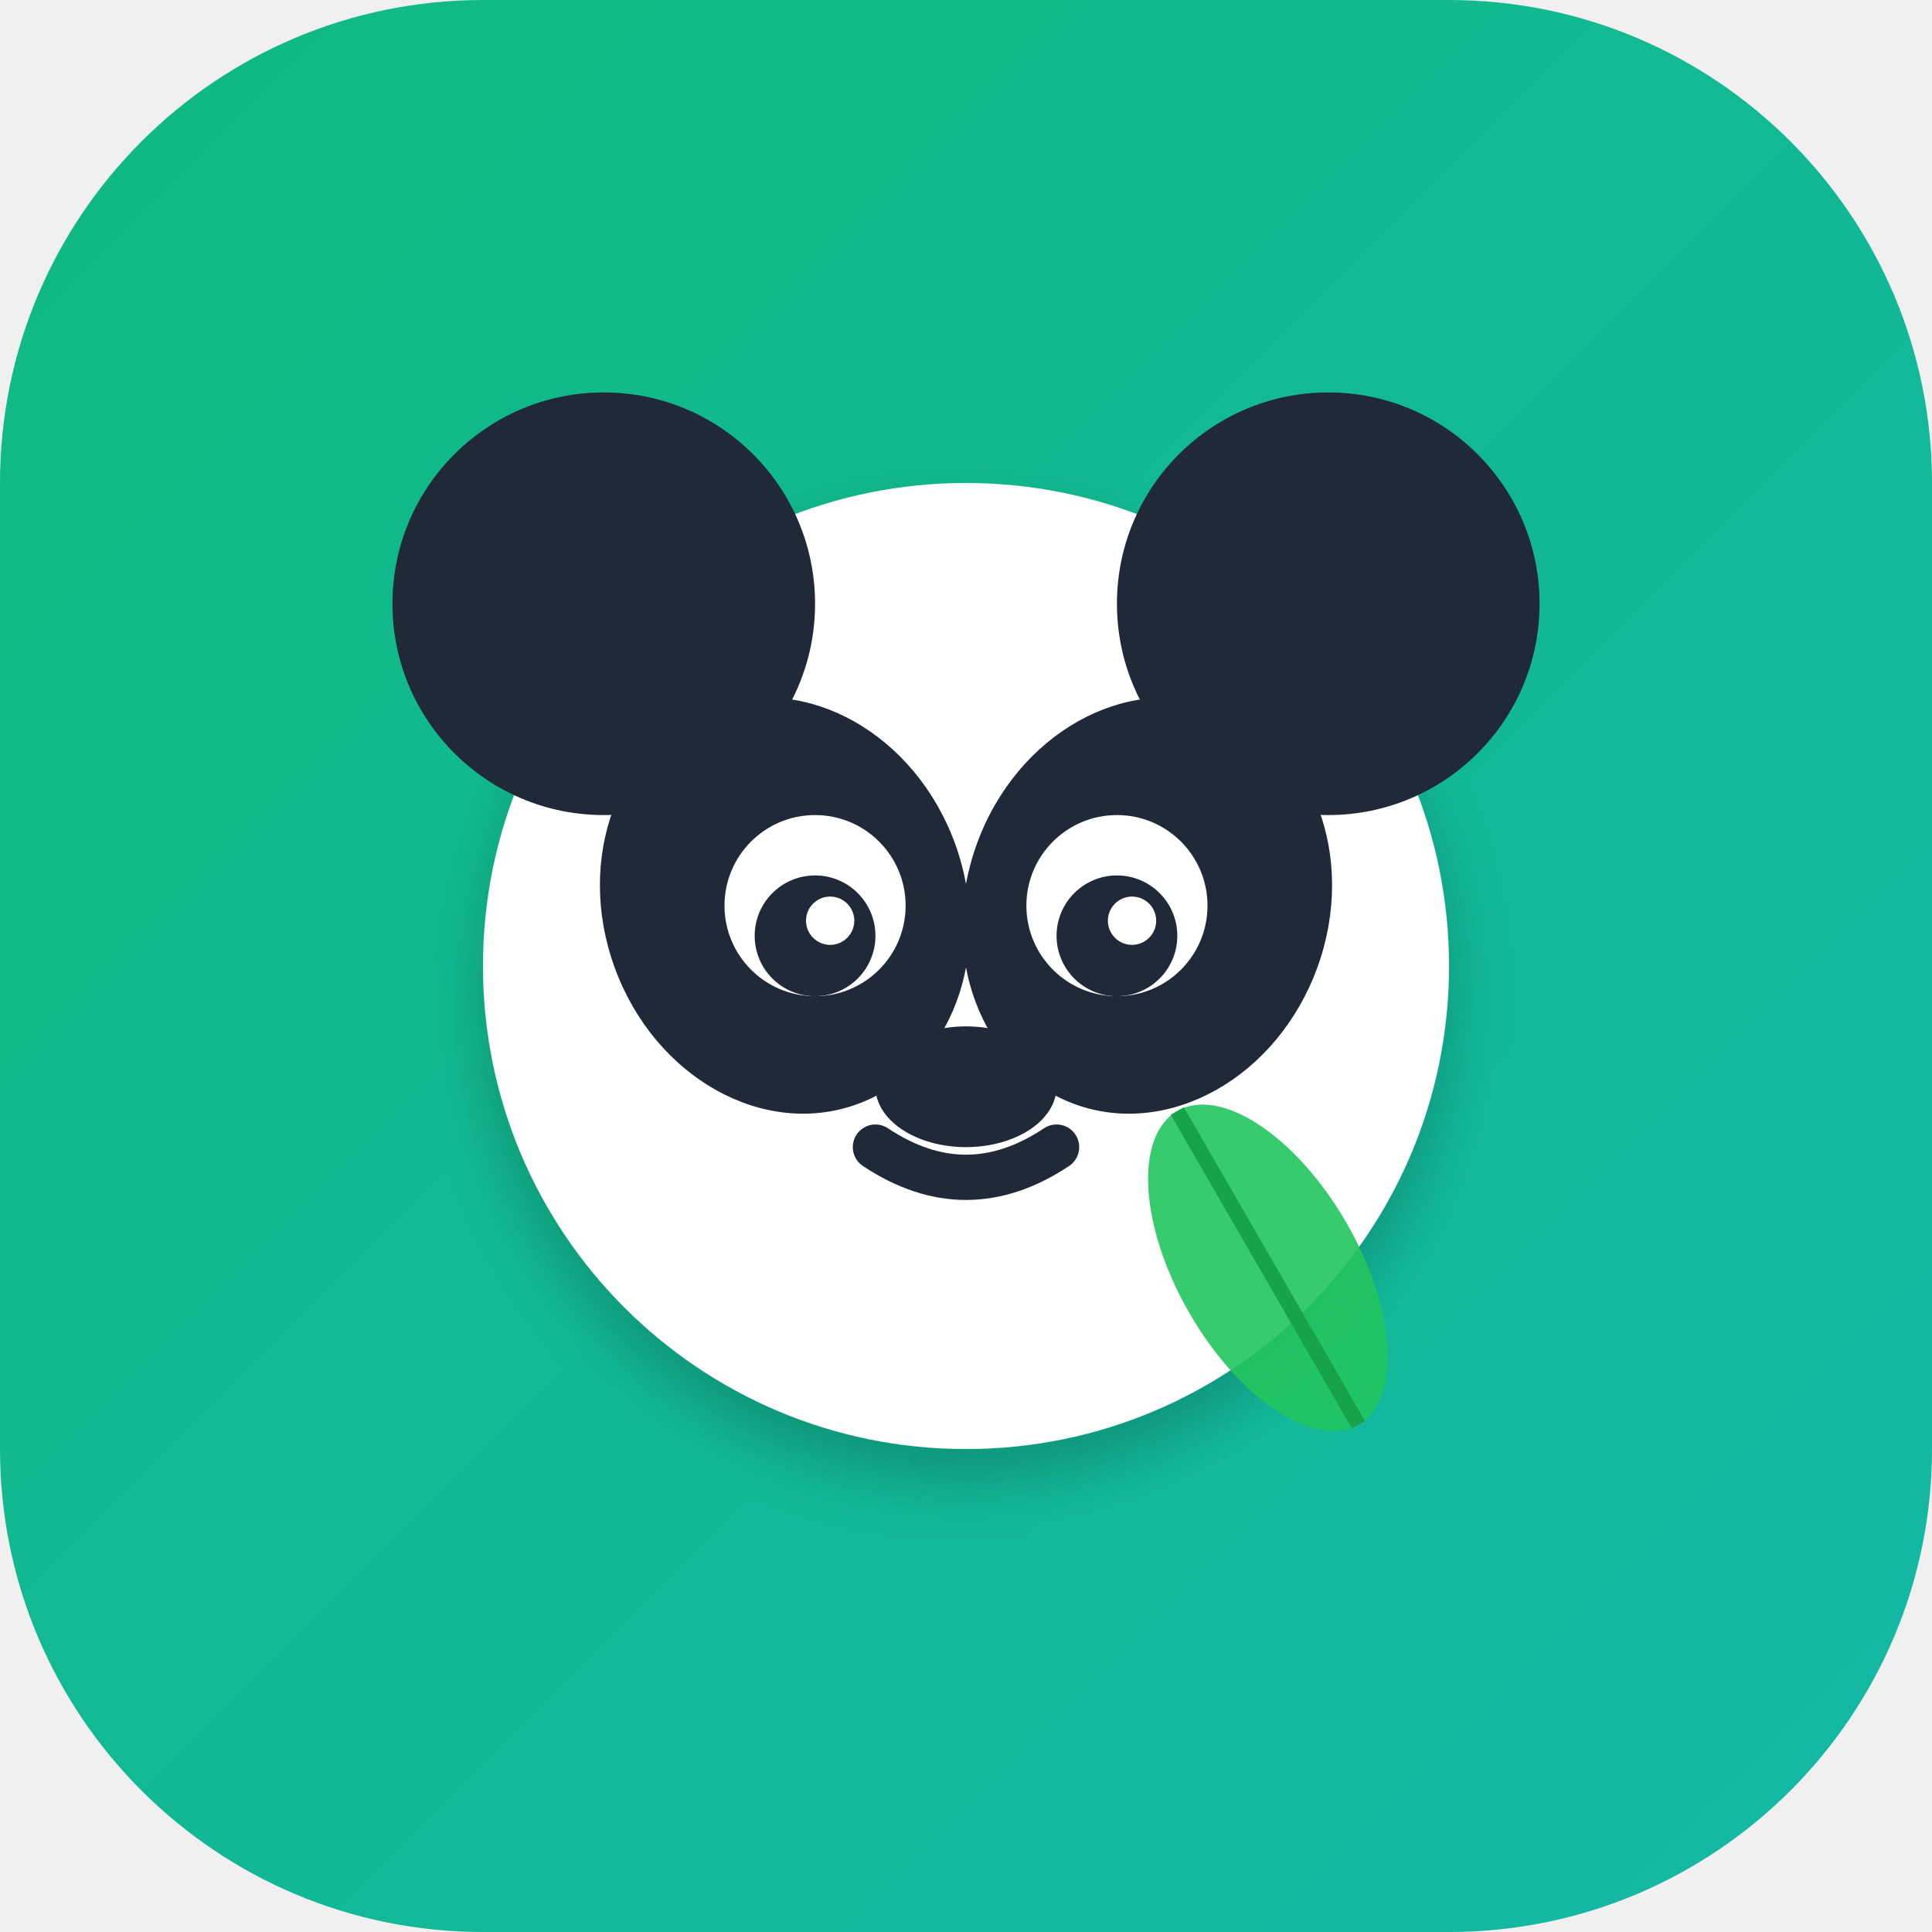
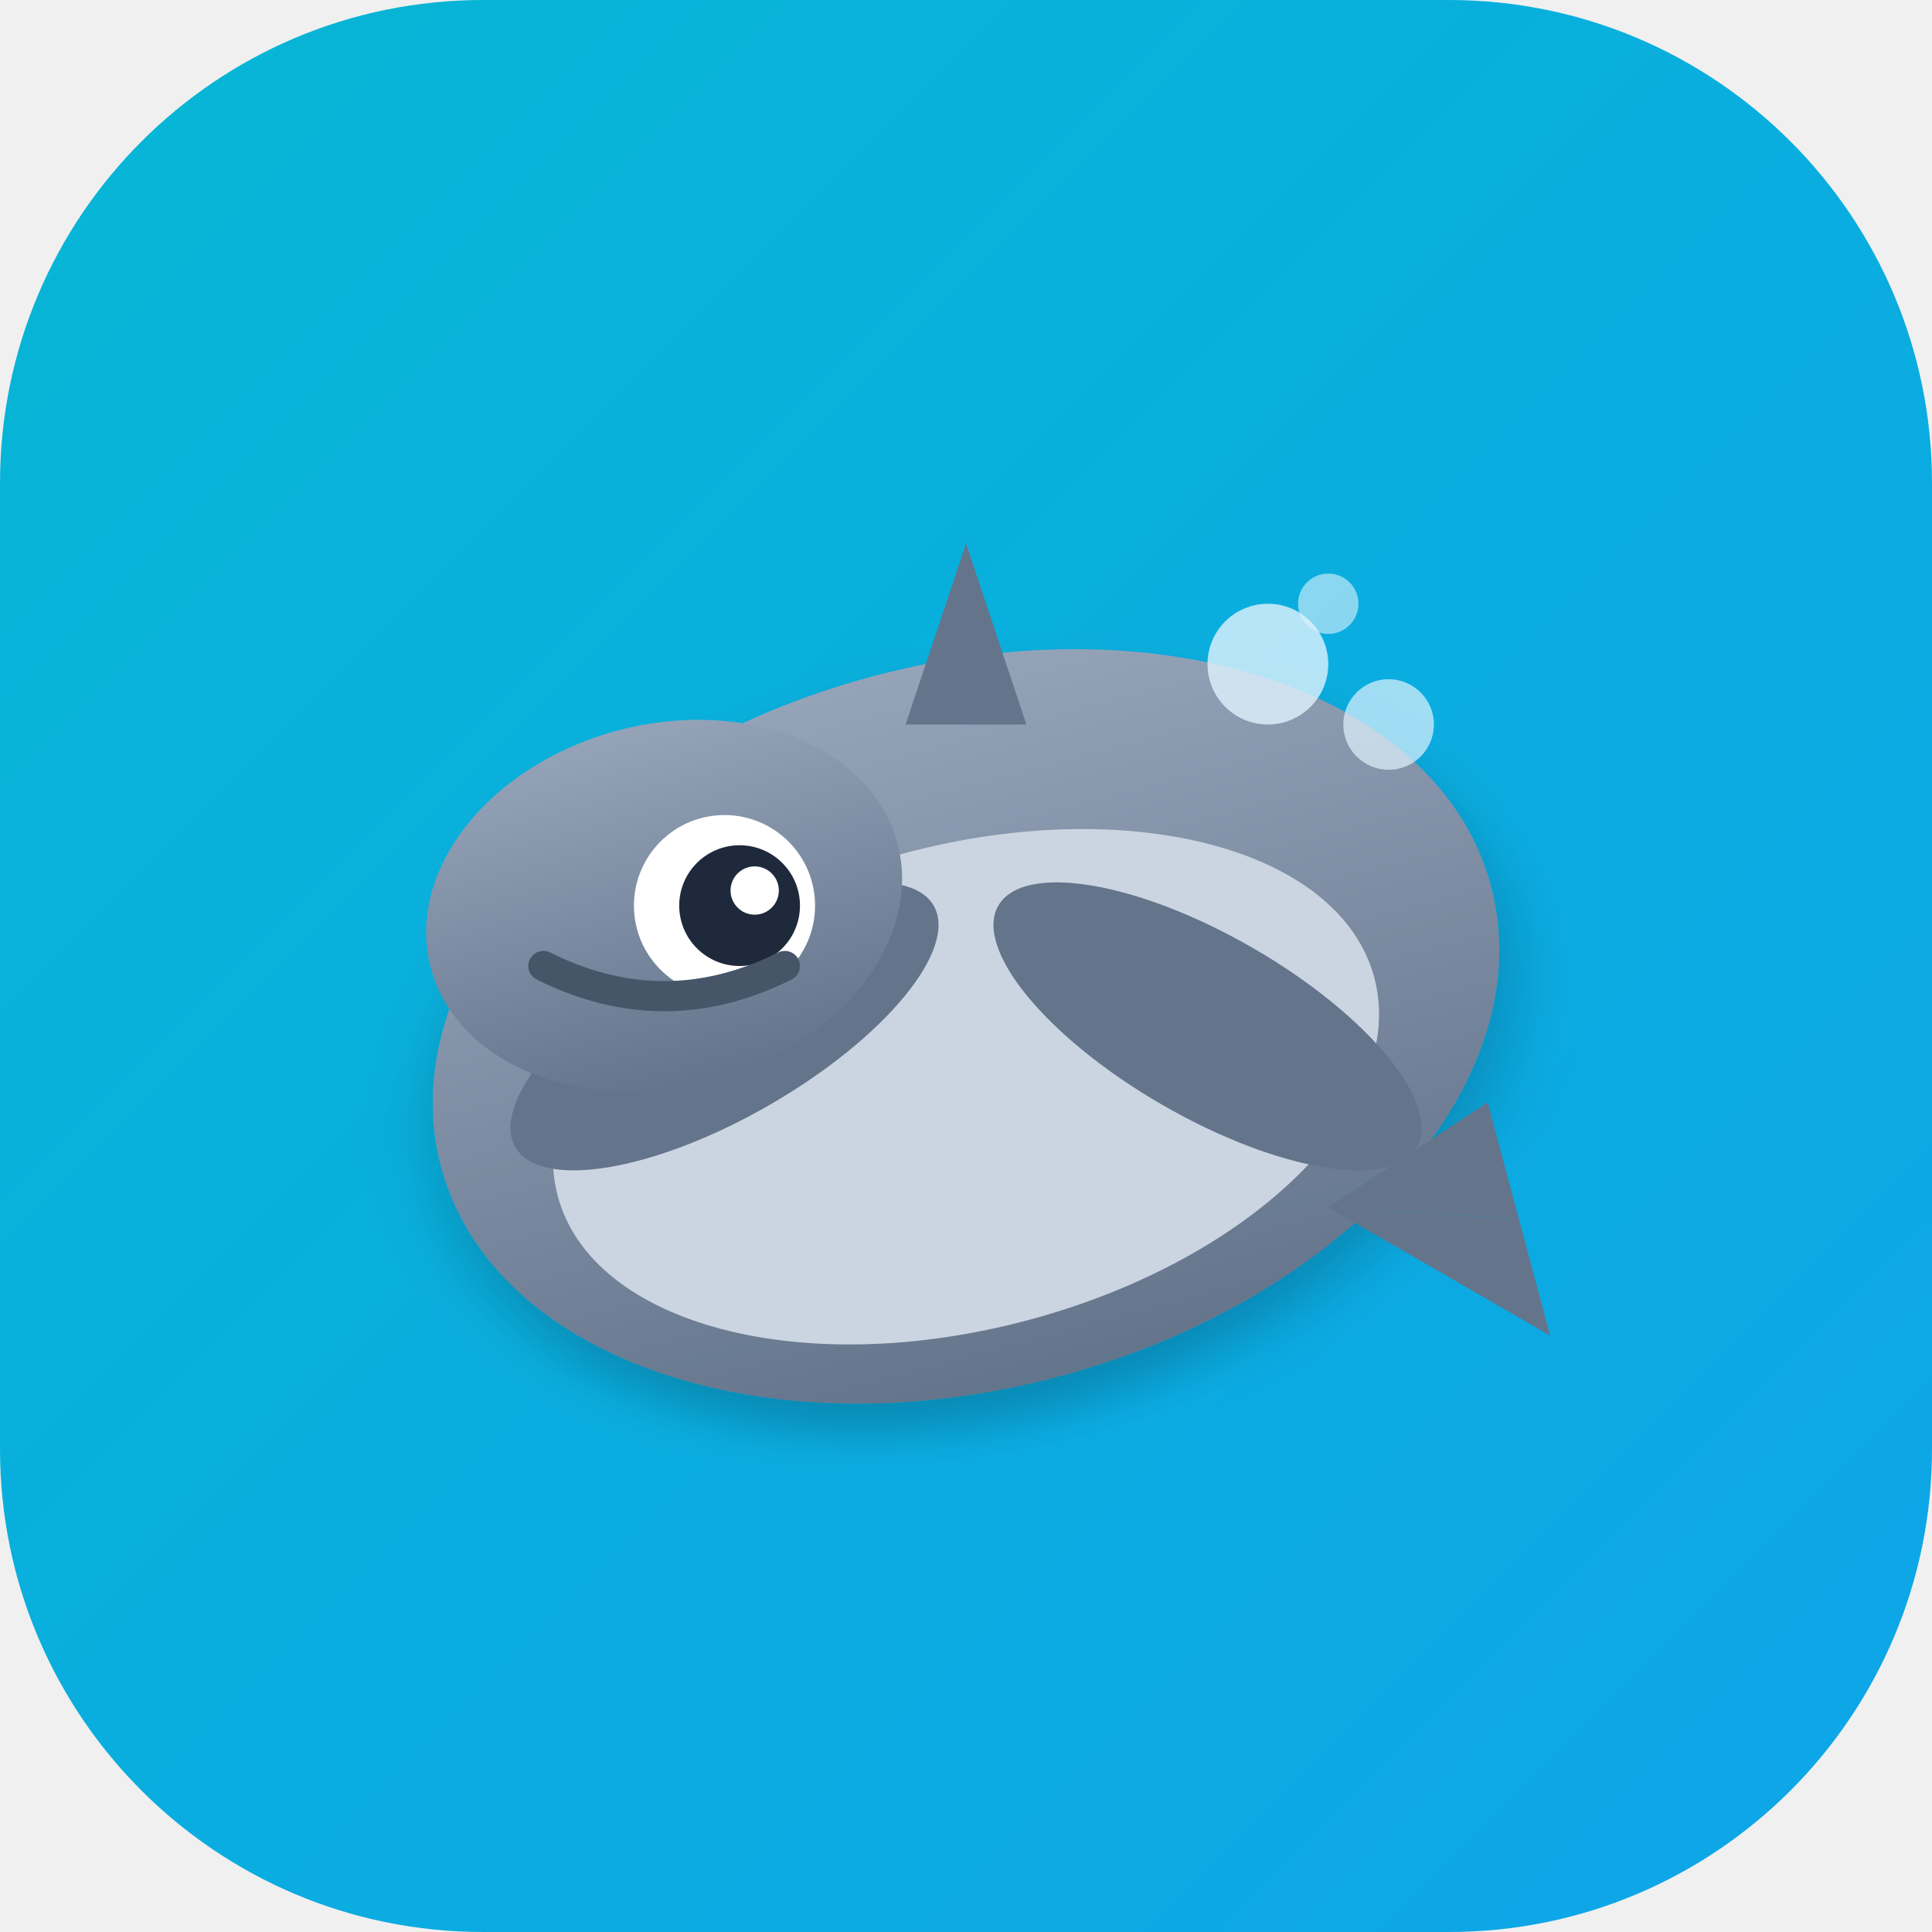
<svg xmlns="http://www.w3.org/2000/svg" width="64" height="64" viewBox="0 0 64 64">
  <defs>
-     <linearGradient id="bgGrad" x1="0%" y1="0%" x2="100%" y2="100%">
-       <stop offset="0%" style="stop-color:#10b981;stop-opacity:1" />
-       <stop offset="100%" style="stop-color:#14b8a6;stop-opacity:1" />
+     <linearGradient id="oceanGrad" x1="0%" y1="0%" x2="100%" y2="100%">
+       <stop offset="0%" style="stop-color:#06b6d4;stop-opacity:1" />
+       <stop offset="100%" style="stop-color:#0ea5e9;stop-opacity:1" />
+     </linearGradient>
+     <linearGradient id="dolphinGrad" x1="0%" y1="0%" x2="0%" y2="100%">
+       <stop offset="0%" style="stop-color:#94a3b8;stop-opacity:1" />
+       <stop offset="100%" style="stop-color:#64748b;stop-opacity:1" />
    </linearGradient>
    <filter id="shadow">
      <feGaussianBlur in="SourceAlpha" stdDeviation="1" />
      <feOffset dx="0" dy="1" result="offsetblur" />
      <feFlood flood-color="#000000" flood-opacity="0.2" />
      <feComposite in2="offsetblur" operator="in" />
      <feMerge>
        <feMergeNode />
        <feMergeNode in="SourceGraphic" />
      </feMerge>
    </filter>
  </defs>
-   <rect width="64" height="64" rx="16" fill="url(#bgGrad)" />
+   <rect width="64" height="64" rx="16" fill="url(#oceanGrad)" />
  <g transform="translate(32, 32)">
-     <circle cx="0" cy="0" r="16" fill="white" filter="url(#shadow)" />
-     <circle cx="-12" cy="-12" r="7" fill="#1f2937" />
-     <circle cx="12" cy="-12" r="7" fill="#1f2937" />
-     <ellipse cx="-6" cy="-2" rx="6" ry="7" fill="#1f2937" transform="rotate(-20 -6 -2)" />
-     <ellipse cx="6" cy="-2" rx="6" ry="7" fill="#1f2937" transform="rotate(20 6 -2)" />
-     <circle cx="-5" cy="-2" r="3" fill="white" />
-     <circle cx="5" cy="-2" r="3" fill="white" />
-     <circle cx="-5" cy="-1" r="2" fill="#1f2937" />
-     <circle cx="5" cy="-1" r="2" fill="#1f2937" />
-     <circle cx="-4.5" cy="-1.5" r="0.8" fill="white" />
-     <circle cx="5.5" cy="-1.5" r="0.8" fill="white" />
-     <ellipse cx="0" cy="4" rx="3" ry="2" fill="#1f2937" />
-     <path d="M -3 6 Q 0 8, 3 6" stroke="#1f2937" stroke-width="1.5" fill="none" stroke-linecap="round" />
-     <g transform="translate(10, 10)">
-       <ellipse cx="0" cy="0" rx="3" ry="6" fill="#22c55e" transform="rotate(-30 0 0)" opacity="0.9" />
-       <line x1="0" y1="-6" x2="0" y2="6" stroke="#16a34a" stroke-width="0.5" transform="rotate(-30 0 0)" />
-     </g>
+     <ellipse cx="0" cy="2" rx="18" ry="12" fill="url(#dolphinGrad)" filter="url(#shadow)" transform="rotate(-15 0 2)" />
+     <ellipse cx="0" cy="4" rx="14" ry="8" fill="#cbd5e1" transform="rotate(-15 0 4)" />
+     <path d="M -2 -8 L 2 -8 L 0 -14 Z" fill="#64748b" />
+     <ellipse cx="-8" cy="2" rx="8" ry="3" fill="#64748b" transform="rotate(-30 -8 2)" />
+     <ellipse cx="8" cy="2" rx="8" ry="3" fill="#64748b" transform="rotate(30 8 2)" />
+     <path d="M 12 8 L 18 6 L 18 10 Z" fill="#64748b" transform="rotate(-15 12 8)" />
+     <path d="M 12 8 L 18 10 L 18 14 Z" fill="#64748b" transform="rotate(-15 12 8)" />
+     <ellipse cx="-10" cy="-2" rx="8" ry="6" fill="url(#dolphinGrad)" transform="rotate(-15 -10 -2)" />
+     <circle cx="-8" cy="-2" r="3" fill="white" />
+     <circle cx="-7.5" cy="-2" r="2" fill="#1e293b" />
+     <circle cx="-7" cy="-2.5" r="0.8" fill="white" />
+     <path d="M -14 0 Q -10 2, -6 0" stroke="#475569" stroke-width="1" fill="none" stroke-linecap="round" />
+     <circle cx="10" cy="-10" r="2" fill="#e0f2fe" opacity="0.8" />
+     <circle cx="14" cy="-8" r="1.5" fill="#e0f2fe" opacity="0.7" />
+     <circle cx="12" cy="-12" r="1" fill="#e0f2fe" opacity="0.6" />
  </g>
</svg>
